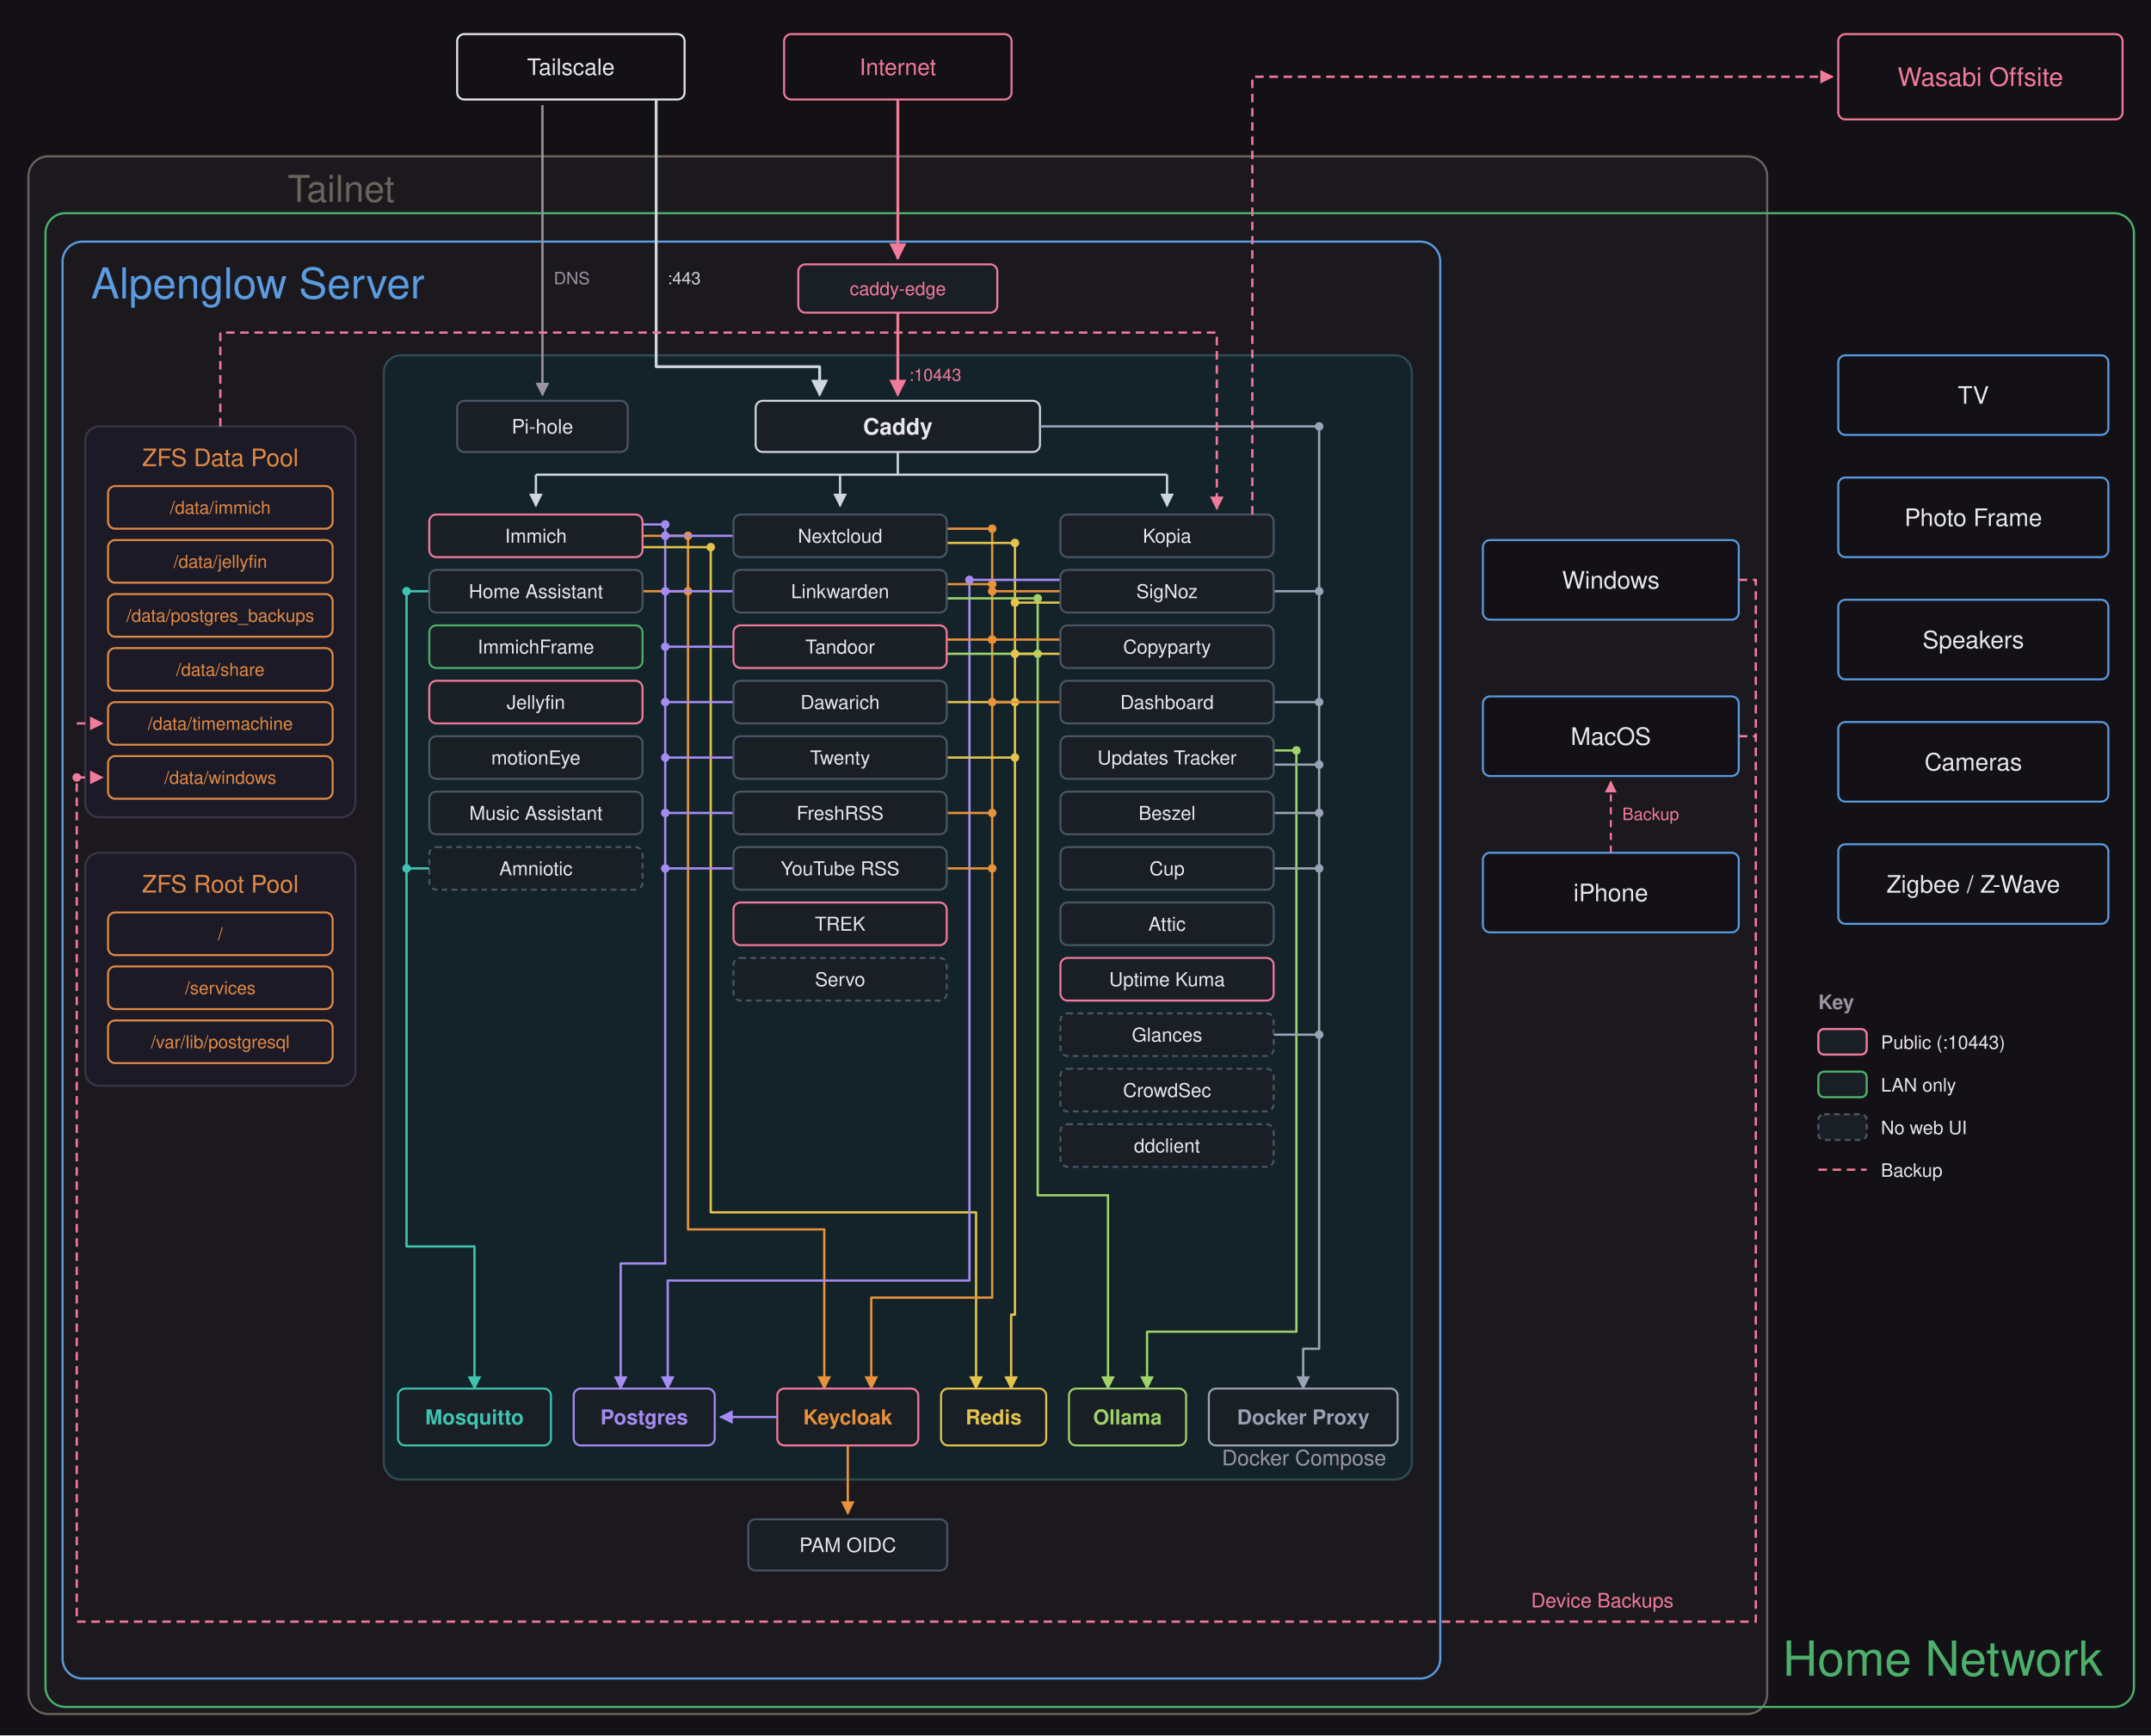
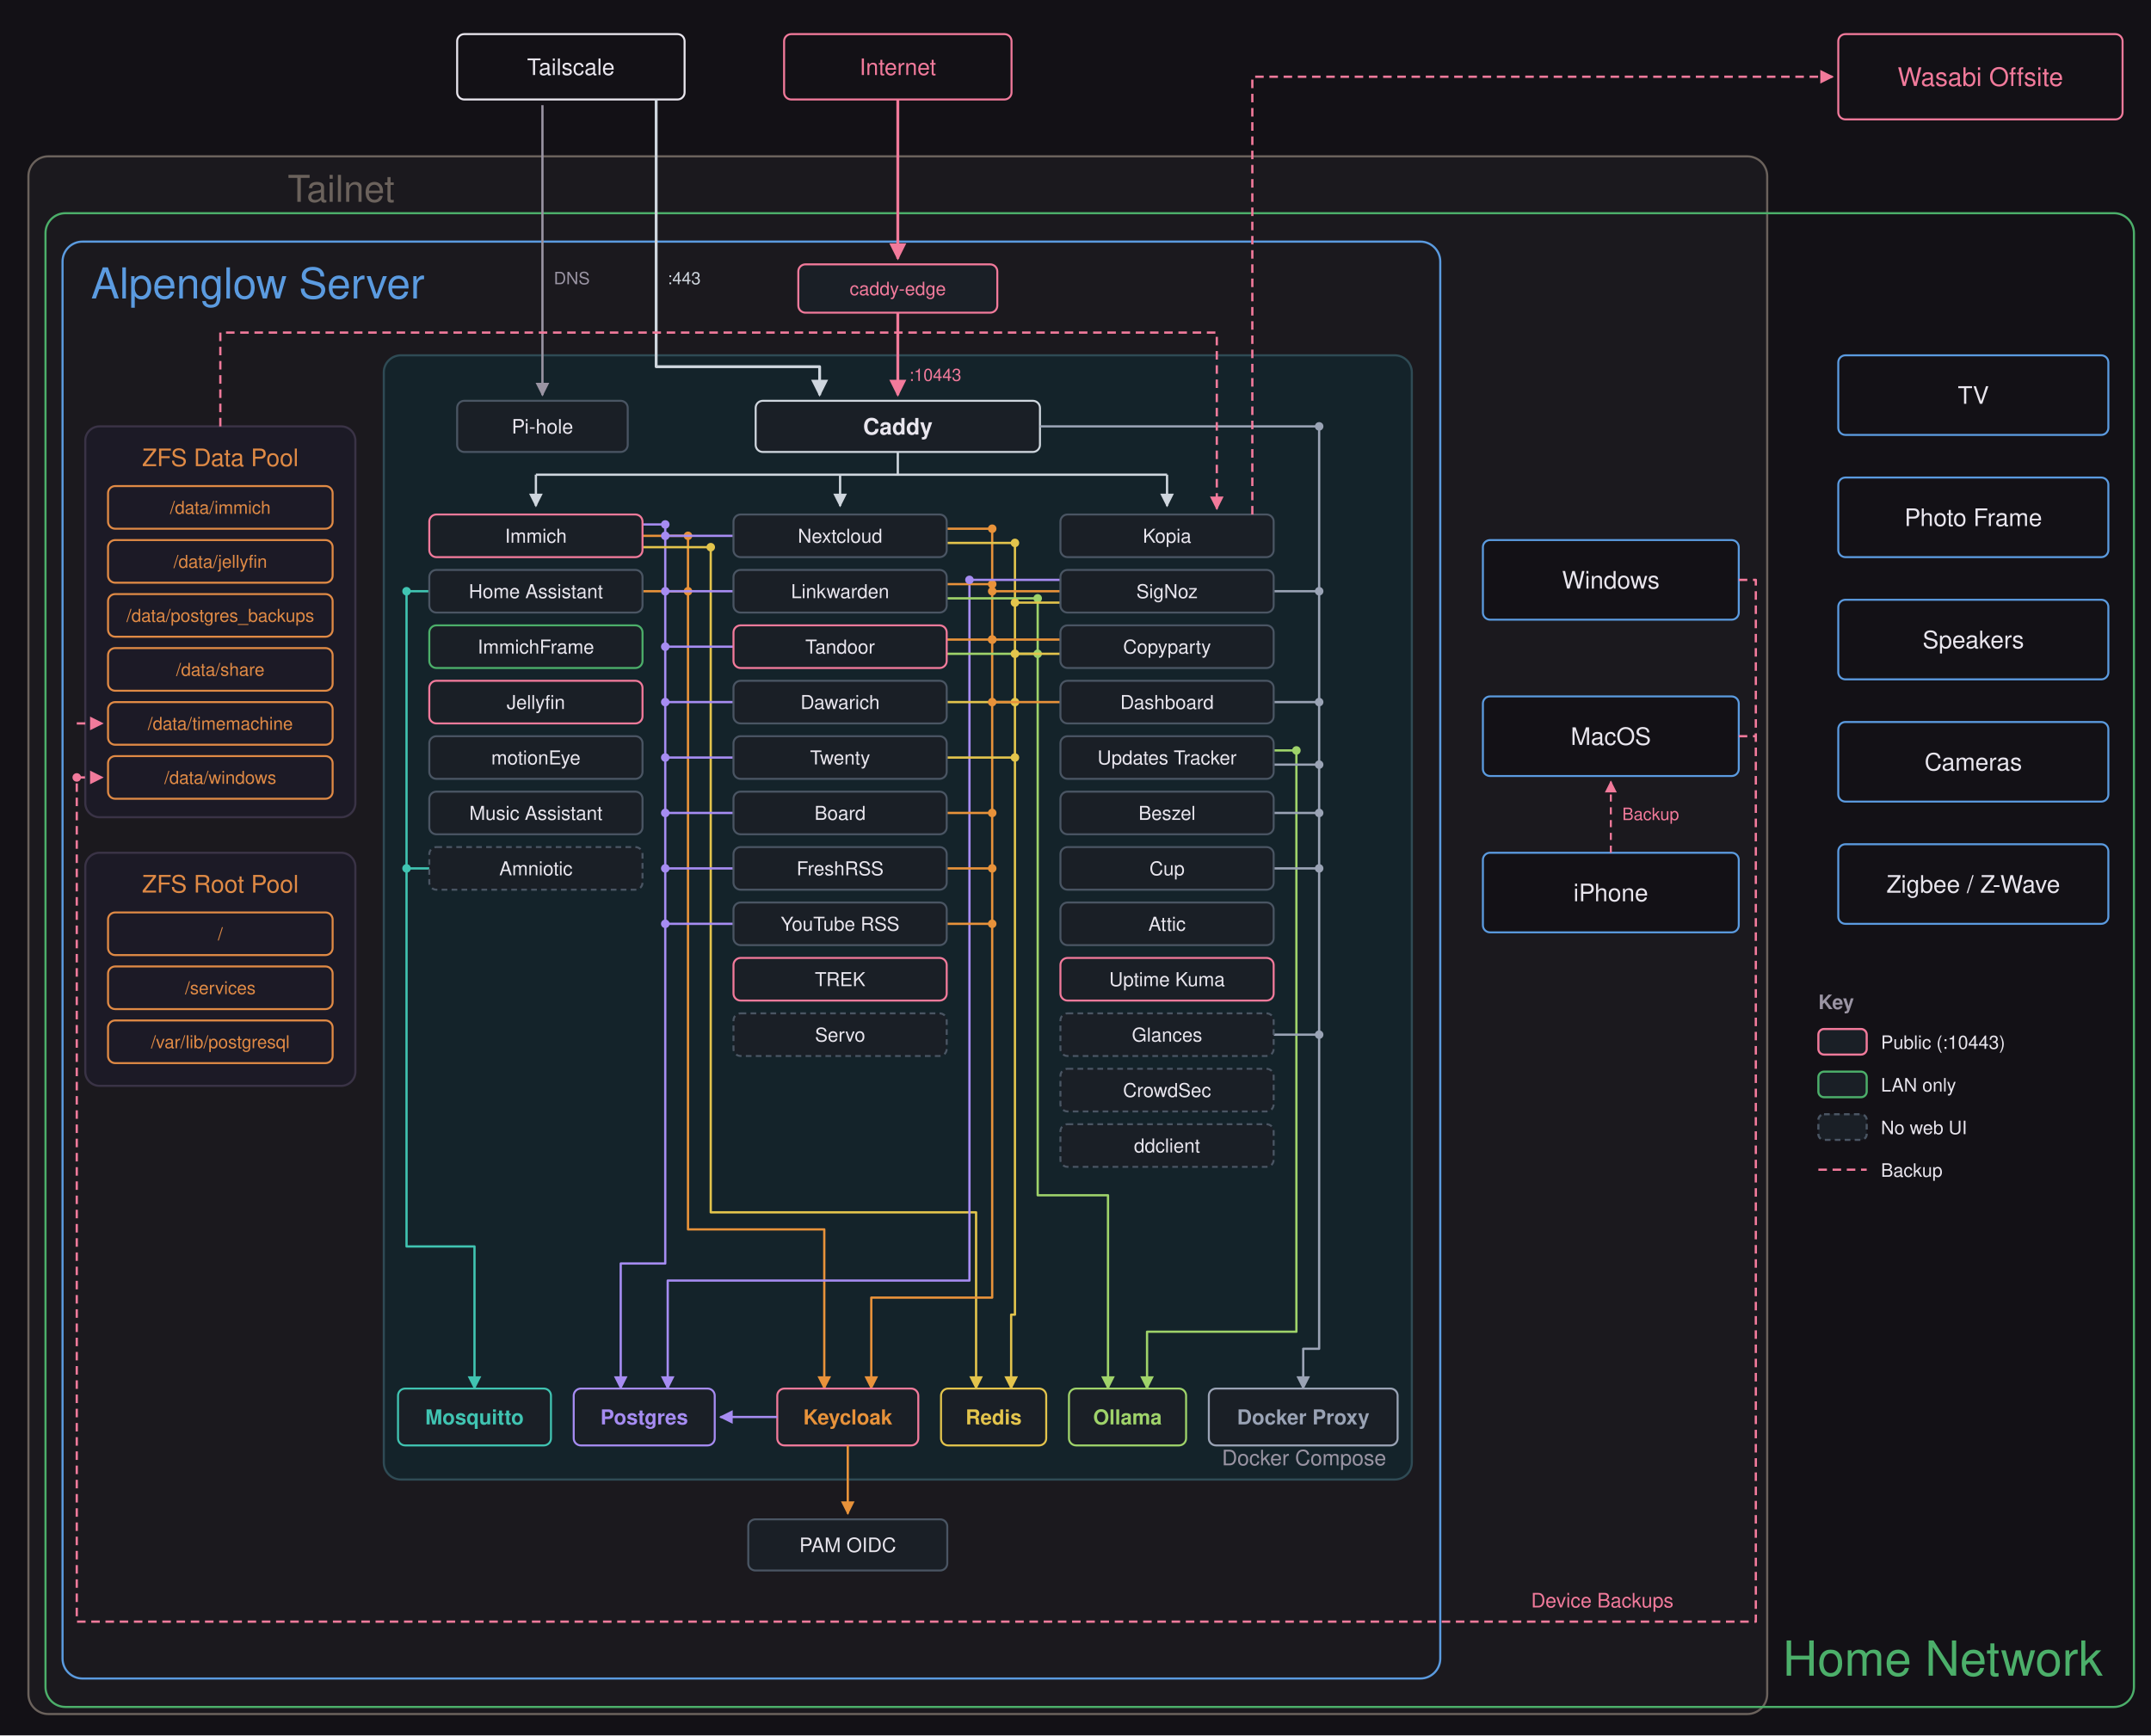
<svg xmlns="http://www.w3.org/2000/svg" viewBox="0 0 1513.2 1221" width="1513.2" height="1221" font-family="-apple-system, BlinkMacSystemFont, 'Segoe UI', Helvetica, Arial, sans-serif" role="img" aria-label="Alpenglow home server: network boundaries, services and their shared dependencies">
  <defs>
    <marker id="ah-40c4b2" viewBox="0 0 10 10" refX="9" refY="5" markerWidth="6" markerHeight="6" orient="auto-start-reverse">
      <path d="M0,0 L10,5 L0,10 z" fill="#40c4b2" />
    </marker>
    <marker id="ah-9a94a3" viewBox="0 0 10 10" refX="9" refY="5" markerWidth="6" markerHeight="6" orient="auto-start-reverse">
      <path d="M0,0 L10,5 L0,10 z" fill="#9a94a3" />
    </marker>
    <marker id="ah-9aa3b5" viewBox="0 0 10 10" refX="9" refY="5" markerWidth="6" markerHeight="6" orient="auto-start-reverse">
      <path d="M0,0 L10,5 L0,10 z" fill="#9aa3b5" />
    </marker>
    <marker id="ah-9fd36a" viewBox="0 0 10 10" refX="9" refY="5" markerWidth="6" markerHeight="6" orient="auto-start-reverse">
      <path d="M0,0 L10,5 L0,10 z" fill="#9fd36a" />
    </marker>
    <marker id="ah-a68cf2" viewBox="0 0 10 10" refX="9" refY="5" markerWidth="6" markerHeight="6" orient="auto-start-reverse">
      <path d="M0,0 L10,5 L0,10 z" fill="#a68cf2" />
    </marker>
    <marker id="ah-cfd6de" viewBox="0 0 10 10" refX="9" refY="5" markerWidth="6" markerHeight="6" orient="auto-start-reverse">
      <path d="M0,0 L10,5 L0,10 z" fill="#cfd6de" />
    </marker>
    <marker id="ah-e3c44c" viewBox="0 0 10 10" refX="9" refY="5" markerWidth="6" markerHeight="6" orient="auto-start-reverse">
      <path d="M0,0 L10,5 L0,10 z" fill="#e3c44c" />
    </marker>
    <marker id="ah-e8923a" viewBox="0 0 10 10" refX="9" refY="5" markerWidth="6" markerHeight="6" orient="auto-start-reverse">
      <path d="M0,0 L10,5 L0,10 z" fill="#e8923a" />
    </marker>
    <marker id="ah-f27a9b" viewBox="0 0 10 10" refX="9" refY="5" markerWidth="6" markerHeight="6" orient="auto-start-reverse">
      <path d="M0,0 L10,5 L0,10 z" fill="#f27a9b" />
    </marker>
  </defs>
  <rect width="1513.2" height="1221" fill="#131116" />
  <rect x="20" y="110" width="1223.2" height="1096" rx="14" fill="#1b191e" stroke="#6b625c" stroke-width="1.5" />
  <text x="240" y="142" font-size="26" fill="#6b625c" text-anchor="middle" font-weight="400">Tailnet</text>
  <rect x="32" y="150" width="1469.2" height="1051" rx="14" fill="none" stroke="#4caf6a" stroke-width="1.5" />
  <text x="1479.2" y="1179" font-size="34" fill="#4caf6a" text-anchor="end" font-weight="400">Home Network</text>
  <rect x="44" y="170" width="969.2" height="1011" rx="14" fill="none" stroke="#5b9be0" stroke-width="1.5" />
  <text x="64" y="210" font-size="30" fill="#5b9be0" text-anchor="start" font-weight="400">Alpenglow Server</text>
  <rect x="270" y="250" width="723.2" height="791" rx="12" fill="#14232a" stroke="#2f4b55" stroke-width="1.5" />
  <text x="975.2" y="1031" font-size="15" fill="#9a94a3" text-anchor="end" font-weight="400">Docker Compose</text>
  <g class="el">
    <rect x="321.6" y="24" width="160" height="46" rx="5" fill="#131116" stroke="#e9e6ee" stroke-width="1.4" />
    <text x="401.6" y="52.76" font-size="16" fill="#e9e6ee" text-anchor="middle" font-weight="500">Tailscale</text>
  </g>
  <g class="el t-public">
    <rect x="551.6" y="24" width="160" height="46" rx="5" fill="#131116" stroke="#f27a9b" stroke-width="1.4" />
    <text x="631.6" y="52.76" font-size="16" fill="#f27a9b" text-anchor="middle" font-weight="500">Internet</text>
  </g>
  <g class="el t-backup">
    <rect x="1293.2" y="24" width="200" height="60" rx="5" fill="#131116" stroke="#f27a9b" stroke-width="1.4" />
    <text x="1393.2" y="60.48" font-size="18" fill="#f27a9b" text-anchor="middle" font-weight="500">Wasabi Offsite</text>
  </g>
  <g class="el t-backup">
    <rect x="60" y="300" width="190" height="275" rx="10" fill="#1c1a26" stroke="#3a3346" stroke-width="1.5" />
    <text x="155" y="328" font-size="17" fill="#e08a45" text-anchor="middle" font-weight="400">ZFS Data Pool</text>
  </g>
  <g class="el">
    <rect x="76" y="342" width="158" height="30" rx="5" fill="#1c1a26" stroke="#e08a45" stroke-width="1.4" />
    <text x="155" y="361.5" font-size="12.5" fill="#e08a45" text-anchor="middle" font-weight="400">/data/immich</text>
  </g>
  <g class="el" data-users="copyparty jellyfin music_assistant youtube_rss_manager">
    <rect x="76" y="380" width="158" height="30" rx="5" fill="#1c1a26" stroke="#e08a45" stroke-width="1.4" />
    <text x="155" y="399.5" font-size="12.5" fill="#e08a45" text-anchor="middle" font-weight="400">/data/jellyfin</text>
  </g>
  <g class="el" data-users="alpenglow_dashboard">
    <rect x="76" y="418" width="158" height="30" rx="5" fill="#1c1a26" stroke="#e08a45" stroke-width="1.4" />
    <text x="155" y="437.5" font-size="12.5" fill="#e08a45" text-anchor="middle" font-weight="400">/data/postgres_backups</text>
  </g>
  <g class="el" data-users="copyparty">
    <rect x="76" y="456" width="158" height="30" rx="5" fill="#1c1a26" stroke="#e08a45" stroke-width="1.4" />
    <text x="155" y="475.5" font-size="12.5" fill="#e08a45" text-anchor="middle" font-weight="400">/data/share</text>
  </g>
  <g class="el t-backup">
    <rect x="76" y="494" width="158" height="30" rx="5" fill="#1c1a26" stroke="#e08a45" stroke-width="1.4" />
    <text x="155" y="513.5" font-size="12.5" fill="#e08a45" text-anchor="middle" font-weight="400">/data/timemachine</text>
  </g>
  <g class="el t-backup">
    <rect x="76" y="532" width="158" height="30" rx="5" fill="#1c1a26" stroke="#e08a45" stroke-width="1.4" />
    <text x="155" y="551.5" font-size="12.5" fill="#e08a45" text-anchor="middle" font-weight="400">/data/windows</text>
  </g>
  <g class="el">
    <rect x="60" y="600" width="190" height="164" rx="10" fill="#1c1a26" stroke="#3a3346" stroke-width="1.5" />
    <text x="155" y="628" font-size="17" fill="#e08a45" text-anchor="middle" font-weight="400">ZFS Root Pool</text>
    <rect x="76" y="642" width="158" height="30" rx="5" fill="#1c1a26" stroke="#e08a45" stroke-width="1.4" />
    <text x="155" y="661.5" font-size="12.5" fill="#e08a45" text-anchor="middle" font-weight="400">/</text>
    <rect x="76" y="680" width="158" height="30" rx="5" fill="#1c1a26" stroke="#e08a45" stroke-width="1.4" />
    <text x="155" y="699.5" font-size="12.5" fill="#e08a45" text-anchor="middle" font-weight="400">/services</text>
    <rect x="76" y="718" width="158" height="30" rx="5" fill="#1c1a26" stroke="#e08a45" stroke-width="1.4" />
    <text x="155" y="737.5" font-size="12.5" fill="#e08a45" text-anchor="middle" font-weight="400">/var/lib/postgresql</text>
  </g>
  <g class="el t-public">
    <rect x="561.6" y="186" width="140" height="34" rx="5" fill="#1a1f26" stroke="#f27a9b" stroke-width="1.4" />
    <text x="631.6" y="207.68" font-size="13" fill="#f27a9b" text-anchor="middle" font-weight="500">caddy-edge</text>
    <path d="M631.6,70 L631.6,182" fill="none" stroke="#f27a9b" stroke-width="2" marker-end="url(#ah-f27a9b)" stroke-linejoin="round" />
    <path d="M631.6,220 L631.6,278" fill="none" stroke="#f27a9b" stroke-width="2" marker-end="url(#ah-f27a9b)" stroke-linejoin="round" />
    <text x="639.6" y="268" font-size="12" fill="#f27a9b" text-anchor="start" font-weight="400">:10443</text>
  </g>
  <g class="el">
    <path d="M461.6,70 L461.6,258 L576.6,258 L576.6,278" fill="none" stroke="#cfd6de" stroke-width="2" marker-end="url(#ah-cfd6de)" stroke-linejoin="round" />
    <text x="469.6" y="200" font-size="12" fill="#cfd6de" text-anchor="start" font-weight="400">:443</text>
  </g>
  <g class="el" data-svc="pihole" data-label="Pi-hole">
    <rect x="321.6" y="282" width="120" height="36" rx="5" fill="#1a1f26" stroke="#4a5563" stroke-width="1.4" />
    <text x="381.6" y="305.04" font-size="14" fill="#e9e6ee" text-anchor="middle" font-weight="500">Pi-hole</text>
  </g>
  <g class="el">
    <path d="M381.6,74 L381.6,278" fill="none" stroke="#9a94a3" stroke-width="1.6" marker-end="url(#ah-9a94a3)" stroke-linejoin="round" />
    <text x="389.6" y="200" font-size="12" fill="#9a94a3" text-anchor="start" font-weight="400">DNS</text>
  </g>
  <g class="el t-public t-docker-proxy" data-svc="caddy" data-label="Caddy" data-deps="docker-proxy">
    <rect x="531.6" y="282" width="200" height="36" rx="5" fill="#1a1f26" stroke="#cfd6de" stroke-width="1.4" />
    <text x="631.6" y="305.76" font-size="16" fill="#e9e6ee" text-anchor="middle" font-weight="600">Caddy</text>
  </g>
  <g class="el t-public">
    <path d="M631.6,318 L631.6,334" fill="none" stroke="#cfd6de" stroke-width="1.6" stroke-linejoin="round" />
    <path d="M377,334 L821,334" fill="none" stroke="#cfd6de" stroke-width="1.6" stroke-linejoin="round" />
    <path d="M377,334 L377,356" fill="none" stroke="#cfd6de" stroke-width="1.6" marker-end="url(#ah-cfd6de)" stroke-linejoin="round" />
    <path d="M591,334 L591,356" fill="none" stroke="#cfd6de" stroke-width="1.6" marker-end="url(#ah-cfd6de)" stroke-linejoin="round" />
    <path d="M821,334 L821,356" fill="none" stroke="#cfd6de" stroke-width="1.6" marker-end="url(#ah-cfd6de)" stroke-linejoin="round" />
  </g>
  <g class="el lane t-keycloak">
    <path d="M484,377 L484,865 L579.867,865 L579.867,977" fill="none" stroke="#e8923a" stroke-width="1.6" marker-end="url(#ah-e8923a)" stroke-linejoin="round" />
  </g>
  <g class="el lane t-postgres">
    <path d="M468,369 L468,889 L436.667,889 L436.667,977" fill="none" stroke="#a68cf2" stroke-width="1.6" marker-end="url(#ah-a68cf2)" stroke-linejoin="round" />
  </g>
  <g class="el lane t-redis">
    <path d="M500,385 L500,853 L686.667,853 L686.667,977" fill="none" stroke="#e3c44c" stroke-width="1.6" marker-end="url(#ah-e3c44c)" stroke-linejoin="round" />
  </g>
  <g class="el lane t-mosquitto">
    <path d="M286,416 L286,877 L333.8,877 L333.8,977" fill="none" stroke="#40c4b2" stroke-width="1.6" marker-end="url(#ah-40c4b2)" stroke-linejoin="round" />
  </g>
  <g class="el lane t-keycloak">
    <path d="M698,372 L698,913 L612.933,913 L612.933,977" fill="none" stroke="#e8923a" stroke-width="1.6" marker-end="url(#ah-e8923a)" stroke-linejoin="round" />
  </g>
  <g class="el lane t-redis">
    <path d="M714,382 L714,925 L711.333,925 L711.333,977" fill="none" stroke="#e3c44c" stroke-width="1.6" marker-end="url(#ah-e3c44c)" stroke-linejoin="round" />
  </g>
  <g class="el lane t-ollama">
    <path d="M730,421 L730,841 L779.467,841 L779.467,977" fill="none" stroke="#9fd36a" stroke-width="1.6" marker-end="url(#ah-9fd36a)" stroke-linejoin="round" />
  </g>
  <g class="el lane t-docker-proxy">
    <path d="M928,300 L928,949 L916.8,949 L916.8,977" fill="none" stroke="#9aa3b5" stroke-width="1.6" marker-end="url(#ah-9aa3b5)" stroke-linejoin="round" />
  </g>
  <g class="el lane t-postgres">
    <path d="M682,408 L682,901 L469.733,901 L469.733,977" fill="none" stroke="#a68cf2" stroke-width="1.6" marker-end="url(#ah-a68cf2)" stroke-linejoin="round" />
  </g>
  <g class="el lane t-ollama">
    <path d="M912,528 L912,937 L806.933,937 L806.933,977" fill="none" stroke="#9fd36a" stroke-width="1.6" marker-end="url(#ah-9fd36a)" stroke-linejoin="round" />
  </g>
  <g class="el t-keycloak" data-svc="immich">
    <path d="M452,377 L484,377" fill="none" stroke="#e8923a" stroke-width="1.6" stroke-linejoin="round" />
    <circle cx="484" cy="377" r="3" fill="#e8923a" />
  </g>
  <g class="el t-postgres" data-svc="immich">
    <path d="M452,369 L468,369" fill="none" stroke="#a68cf2" stroke-width="1.6" stroke-linejoin="round" />
    <circle cx="468" cy="369" r="3" fill="#a68cf2" />
  </g>
  <g class="el t-redis" data-svc="immich">
    <path d="M452,385 L500,385" fill="none" stroke="#e3c44c" stroke-width="1.6" stroke-linejoin="round" />
    <circle cx="500" cy="385" r="3" fill="#e3c44c" />
  </g>
  <g class="el t-keycloak" data-svc="home_assistant">
    <path d="M452,416 L484,416" fill="none" stroke="#e8923a" stroke-width="1.6" stroke-linejoin="round" />
    <circle cx="484" cy="416" r="3" fill="#e8923a" />
  </g>
  <g class="el t-mosquitto" data-svc="home_assistant">
    <path d="M302,416 L286,416" fill="none" stroke="#40c4b2" stroke-width="1.6" stroke-linejoin="round" />
    <circle cx="286" cy="416" r="3" fill="#40c4b2" />
  </g>
  <g class="el t-mosquitto" data-svc="amniotic">
    <path d="M302,611 L286,611" fill="none" stroke="#40c4b2" stroke-width="1.6" stroke-linejoin="round" />
    <circle cx="286" cy="611" r="3" fill="#40c4b2" />
  </g>
  <g class="el t-keycloak" data-svc="nextcloud">
    <path d="M666,372 L698,372" fill="none" stroke="#e8923a" stroke-width="1.6" stroke-linejoin="round" />
    <circle cx="698" cy="372" r="3" fill="#e8923a" />
  </g>
  <g class="el t-postgres" data-svc="nextcloud">
    <path d="M516,377 L468,377" fill="none" stroke="#a68cf2" stroke-width="1.6" stroke-linejoin="round" />
    <circle cx="468" cy="377" r="3" fill="#a68cf2" />
  </g>
  <g class="el t-redis" data-svc="nextcloud">
    <path d="M666,382 L714,382" fill="none" stroke="#e3c44c" stroke-width="1.6" stroke-linejoin="round" />
    <circle cx="714" cy="382" r="3" fill="#e3c44c" />
  </g>
  <g class="el t-keycloak" data-svc="linkwarden">
    <path d="M666,411 L698,411" fill="none" stroke="#e8923a" stroke-width="1.6" stroke-linejoin="round" />
    <circle cx="698" cy="411" r="3" fill="#e8923a" />
  </g>
  <g class="el t-ollama" data-svc="linkwarden">
    <path d="M666,421 L730,421" fill="none" stroke="#9fd36a" stroke-width="1.6" stroke-linejoin="round" />
    <circle cx="730" cy="421" r="3" fill="#9fd36a" />
  </g>
  <g class="el t-postgres" data-svc="linkwarden">
    <path d="M516,416 L468,416" fill="none" stroke="#a68cf2" stroke-width="1.6" stroke-linejoin="round" />
    <circle cx="468" cy="416" r="3" fill="#a68cf2" />
  </g>
  <g class="el t-keycloak" data-svc="tandoor">
    <path d="M666,450 L698,450" fill="none" stroke="#e8923a" stroke-width="1.6" stroke-linejoin="round" />
    <circle cx="698" cy="450" r="3" fill="#e8923a" />
  </g>
  <g class="el t-ollama" data-svc="tandoor">
    <path d="M666,460 L730,460" fill="none" stroke="#9fd36a" stroke-width="1.6" stroke-linejoin="round" />
    <circle cx="730" cy="460" r="3" fill="#9fd36a" />
  </g>
  <g class="el t-postgres" data-svc="tandoor">
    <path d="M516,455 L468,455" fill="none" stroke="#a68cf2" stroke-width="1.6" stroke-linejoin="round" />
    <circle cx="468" cy="455" r="3" fill="#a68cf2" />
  </g>
  <g class="el t-postgres" data-svc="dawarich">
    <path d="M516,494 L468,494" fill="none" stroke="#a68cf2" stroke-width="1.6" stroke-linejoin="round" />
    <circle cx="468" cy="494" r="3" fill="#a68cf2" />
  </g>
  <g class="el t-redis" data-svc="dawarich">
    <path d="M666,494 L714,494" fill="none" stroke="#e3c44c" stroke-width="1.6" stroke-linejoin="round" />
    <circle cx="714" cy="494" r="3" fill="#e3c44c" />
  </g>
  <g class="el t-postgres" data-svc="twenty">
    <path d="M516,533 L468,533" fill="none" stroke="#a68cf2" stroke-width="1.6" stroke-linejoin="round" />
    <circle cx="468" cy="533" r="3" fill="#a68cf2" />
  </g>
  <g class="el t-redis" data-svc="twenty">
    <path d="M666,533 L714,533" fill="none" stroke="#e3c44c" stroke-width="1.6" stroke-linejoin="round" />
    <circle cx="714" cy="533" r="3" fill="#e3c44c" />
  </g>
-   <g class="el t-keycloak" data-svc="freshrss">
+   <g class="el t-keycloak" data-svc="vikunja">
    <path d="M666,572 L698,572" fill="none" stroke="#e8923a" stroke-width="1.6" stroke-linejoin="round" />
    <circle cx="698" cy="572" r="3" fill="#e8923a" />
  </g>
-   <g class="el t-postgres" data-svc="freshrss">
+   <g class="el t-postgres" data-svc="vikunja">
    <path d="M516,572 L468,572" fill="none" stroke="#a68cf2" stroke-width="1.6" stroke-linejoin="round" />
    <circle cx="468" cy="572" r="3" fill="#a68cf2" />
  </g>
-   <g class="el t-keycloak" data-svc="youtube_rss_manager">
+   <g class="el t-keycloak" data-svc="freshrss">
    <path d="M666,611 L698,611" fill="none" stroke="#e8923a" stroke-width="1.6" stroke-linejoin="round" />
    <circle cx="698" cy="611" r="3" fill="#e8923a" />
  </g>
-   <g class="el t-postgres" data-svc="youtube_rss_manager">
+   <g class="el t-postgres" data-svc="freshrss">
    <path d="M516,611 L468,611" fill="none" stroke="#a68cf2" stroke-width="1.6" stroke-linejoin="round" />
    <circle cx="468" cy="611" r="3" fill="#a68cf2" />
+   </g>
+   <g class="el t-keycloak" data-svc="youtube_rss_manager">
+     <path d="M666,650 L698,650" fill="none" stroke="#e8923a" stroke-width="1.6" stroke-linejoin="round" />
+     <circle cx="698" cy="650" r="3" fill="#e8923a" />
+   </g>
+   <g class="el t-postgres" data-svc="youtube_rss_manager">
+     <path d="M516,650 L468,650" fill="none" stroke="#a68cf2" stroke-width="1.6" stroke-linejoin="round" />
+     <circle cx="468" cy="650" r="3" fill="#a68cf2" />
  </g>
  <g class="el t-docker-proxy" data-svc="signoz">
    <path d="M896,416 L928,416" fill="none" stroke="#9aa3b5" stroke-width="1.6" stroke-linejoin="round" />
    <circle cx="928" cy="416" r="3" fill="#9aa3b5" />
  </g>
  <g class="el t-keycloak" data-svc="signoz">
    <path d="M746,416 L698,416" fill="none" stroke="#e8923a" stroke-width="1.6" stroke-linejoin="round" />
    <circle cx="698" cy="416" r="3" fill="#e8923a" />
  </g>
  <g class="el t-postgres" data-svc="signoz">
    <path d="M746,408 L682,408" fill="none" stroke="#a68cf2" stroke-width="1.6" stroke-linejoin="round" />
    <circle cx="682" cy="408" r="3" fill="#a68cf2" />
  </g>
  <g class="el t-redis" data-svc="signoz">
    <path d="M746,424 L714,424" fill="none" stroke="#e3c44c" stroke-width="1.6" stroke-linejoin="round" />
    <circle cx="714" cy="424" r="3" fill="#e3c44c" />
  </g>
  <g class="el t-keycloak" data-svc="copyparty">
    <path d="M746,450 L698,450" fill="none" stroke="#e8923a" stroke-width="1.6" stroke-linejoin="round" />
    <circle cx="698" cy="450" r="3" fill="#e8923a" />
  </g>
  <g class="el t-redis" data-svc="copyparty">
    <path d="M746,460 L714,460" fill="none" stroke="#e3c44c" stroke-width="1.6" stroke-linejoin="round" />
    <circle cx="714" cy="460" r="3" fill="#e3c44c" />
  </g>
  <g class="el t-docker-proxy" data-svc="alpenglow_dashboard">
    <path d="M896,494 L928,494" fill="none" stroke="#9aa3b5" stroke-width="1.6" stroke-linejoin="round" />
    <circle cx="928" cy="494" r="3" fill="#9aa3b5" />
  </g>
  <g class="el t-keycloak" data-svc="alpenglow_dashboard">
    <path d="M746,494 L698,494" fill="none" stroke="#e8923a" stroke-width="1.6" stroke-linejoin="round" />
    <circle cx="698" cy="494" r="3" fill="#e8923a" />
  </g>
  <g class="el t-docker-proxy" data-svc="updates-tracker">
    <path d="M896,538 L928,538" fill="none" stroke="#9aa3b5" stroke-width="1.6" stroke-linejoin="round" />
    <circle cx="928" cy="538" r="3" fill="#9aa3b5" />
  </g>
  <g class="el t-ollama" data-svc="updates-tracker">
    <path d="M896,528 L912,528" fill="none" stroke="#9fd36a" stroke-width="1.6" stroke-linejoin="round" />
    <circle cx="912" cy="528" r="3" fill="#9fd36a" />
  </g>
  <g class="el t-docker-proxy" data-svc="beszel">
    <path d="M896,572 L928,572" fill="none" stroke="#9aa3b5" stroke-width="1.6" stroke-linejoin="round" />
    <circle cx="928" cy="572" r="3" fill="#9aa3b5" />
  </g>
  <g class="el t-docker-proxy" data-svc="cup">
    <path d="M896,611 L928,611" fill="none" stroke="#9aa3b5" stroke-width="1.6" stroke-linejoin="round" />
    <circle cx="928" cy="611" r="3" fill="#9aa3b5" />
  </g>
  <g class="el t-docker-proxy" data-svc="glances">
    <path d="M896,728 L928,728" fill="none" stroke="#9aa3b5" stroke-width="1.6" stroke-linejoin="round" />
    <circle cx="928" cy="728" r="3" fill="#9aa3b5" />
  </g>
  <g class="el t-docker-proxy" data-svc="caddy">
    <path d="M731.6,300 L928,300" fill="none" stroke="#9aa3b5" stroke-width="1.6" stroke-linejoin="round" />
    <circle cx="928" cy="300" r="3" fill="#9aa3b5" />
  </g>
  <g class="el svc t-keycloak t-postgres t-redis t-public" data-svc="immich" data-label="Immich" data-deps="keycloak postgres redis">
    <rect x="302" y="362" width="150" height="30" rx="5" fill="#1a1f26" stroke="#f27a9b" stroke-width="1.4" />
    <text x="377" y="381.86" font-size="13.5" fill="#e9e6ee" text-anchor="middle" font-weight="500">Immich</text>
  </g>
  <g class="el svc t-keycloak t-mosquitto" data-svc="home_assistant" data-label="Home Assistant" data-deps="keycloak mosquitto">
    <rect x="302" y="401" width="150" height="30" rx="5" fill="#1a1f26" stroke="#4a5563" stroke-width="1.4" />
    <text x="377" y="420.86" font-size="13.5" fill="#e9e6ee" text-anchor="middle" font-weight="500">Home Assistant</text>
  </g>
  <g class="el svc" data-svc="immichframe" data-label="ImmichFrame">
    <rect x="302" y="440" width="150" height="30" rx="5" fill="#1a1f26" stroke="#4caf6a" stroke-width="1.4" />
    <text x="377" y="459.86" font-size="13.5" fill="#e9e6ee" text-anchor="middle" font-weight="500">ImmichFrame</text>
  </g>
  <g class="el svc t-public" data-svc="jellyfin" data-label="Jellyfin">
    <rect x="302" y="479" width="150" height="30" rx="5" fill="#1a1f26" stroke="#f27a9b" stroke-width="1.4" />
    <text x="377" y="498.86" font-size="13.5" fill="#e9e6ee" text-anchor="middle" font-weight="500">Jellyfin</text>
  </g>
  <g class="el svc" data-svc="motioneye" data-label="motionEye">
    <rect x="302" y="518" width="150" height="30" rx="5" fill="#1a1f26" stroke="#4a5563" stroke-width="1.4" />
    <text x="377" y="537.86" font-size="13.5" fill="#e9e6ee" text-anchor="middle" font-weight="500">motionEye</text>
  </g>
  <g class="el svc" data-svc="music_assistant" data-label="Music Assistant">
    <rect x="302" y="557" width="150" height="30" rx="5" fill="#1a1f26" stroke="#4a5563" stroke-width="1.4" />
    <text x="377" y="576.86" font-size="13.5" fill="#e9e6ee" text-anchor="middle" font-weight="500">Music Assistant</text>
  </g>
  <g class="el svc t-mosquitto" data-svc="amniotic" data-label="Amniotic" data-deps="mosquitto">
    <rect x="302" y="596" width="150" height="30" rx="5" fill="#1a1f26" stroke="#4a5563" stroke-width="1.4" stroke-dasharray="4 3" />
    <text x="377" y="615.86" font-size="13.5" fill="#e9e6ee" text-anchor="middle" font-weight="500">Amniotic</text>
  </g>
  <g class="el svc t-keycloak t-postgres t-redis" data-svc="nextcloud" data-label="Nextcloud" data-deps="keycloak postgres redis">
    <rect x="516" y="362" width="150" height="30" rx="5" fill="#1a1f26" stroke="#4a5563" stroke-width="1.4" />
    <text x="591" y="381.86" font-size="13.5" fill="#e9e6ee" text-anchor="middle" font-weight="500">Nextcloud</text>
  </g>
  <g class="el svc t-keycloak t-ollama t-postgres" data-svc="linkwarden" data-label="Linkwarden" data-deps="keycloak ollama postgres">
    <rect x="516" y="401" width="150" height="30" rx="5" fill="#1a1f26" stroke="#4a5563" stroke-width="1.4" />
    <text x="591" y="420.86" font-size="13.5" fill="#e9e6ee" text-anchor="middle" font-weight="500">Linkwarden</text>
  </g>
  <g class="el svc t-keycloak t-ollama t-postgres t-public" data-svc="tandoor" data-label="Tandoor" data-deps="keycloak ollama postgres">
    <rect x="516" y="440" width="150" height="30" rx="5" fill="#1a1f26" stroke="#f27a9b" stroke-width="1.4" />
    <text x="591" y="459.86" font-size="13.5" fill="#e9e6ee" text-anchor="middle" font-weight="500">Tandoor</text>
  </g>
  <g class="el svc t-postgres t-redis" data-svc="dawarich" data-label="Dawarich" data-deps="postgres redis">
    <rect x="516" y="479" width="150" height="30" rx="5" fill="#1a1f26" stroke="#4a5563" stroke-width="1.4" />
    <text x="591" y="498.86" font-size="13.5" fill="#e9e6ee" text-anchor="middle" font-weight="500">Dawarich</text>
  </g>
  <g class="el svc t-postgres t-redis" data-svc="twenty" data-label="Twenty" data-deps="postgres redis">
    <rect x="516" y="518" width="150" height="30" rx="5" fill="#1a1f26" stroke="#4a5563" stroke-width="1.4" />
    <text x="591" y="537.86" font-size="13.5" fill="#e9e6ee" text-anchor="middle" font-weight="500">Twenty</text>
  </g>
+   <g class="el svc t-keycloak t-postgres" data-svc="vikunja" data-label="Board" data-deps="keycloak postgres">
+     <rect x="516" y="557" width="150" height="30" rx="5" fill="#1a1f26" stroke="#4a5563" stroke-width="1.4" />
+     <text x="591" y="576.86" font-size="13.5" fill="#e9e6ee" text-anchor="middle" font-weight="500">Board</text>
+   </g>
  <g class="el svc t-keycloak t-postgres" data-svc="freshrss" data-label="FreshRSS" data-deps="keycloak postgres">
-     <rect x="516" y="557" width="150" height="30" rx="5" fill="#1a1f26" stroke="#4a5563" stroke-width="1.4" />
-     <text x="591" y="576.86" font-size="13.5" fill="#e9e6ee" text-anchor="middle" font-weight="500">FreshRSS</text>
+     <rect x="516" y="596" width="150" height="30" rx="5" fill="#1a1f26" stroke="#4a5563" stroke-width="1.4" />
+     <text x="591" y="615.86" font-size="13.5" fill="#e9e6ee" text-anchor="middle" font-weight="500">FreshRSS</text>
  </g>
  <g class="el svc t-keycloak t-postgres" data-svc="youtube_rss_manager" data-label="YouTube RSS" data-deps="keycloak postgres">
-     <rect x="516" y="596" width="150" height="30" rx="5" fill="#1a1f26" stroke="#4a5563" stroke-width="1.4" />
-     <text x="591" y="615.86" font-size="13.5" fill="#e9e6ee" text-anchor="middle" font-weight="500">YouTube RSS</text>
+     <rect x="516" y="635" width="150" height="30" rx="5" fill="#1a1f26" stroke="#4a5563" stroke-width="1.4" />
+     <text x="591" y="654.86" font-size="13.5" fill="#e9e6ee" text-anchor="middle" font-weight="500">YouTube RSS</text>
  </g>
  <g class="el svc t-public" data-svc="trek" data-label="TREK">
-     <rect x="516" y="635" width="150" height="30" rx="5" fill="#1a1f26" stroke="#f27a9b" stroke-width="1.4" />
-     <text x="591" y="654.86" font-size="13.5" fill="#e9e6ee" text-anchor="middle" font-weight="500">TREK</text>
+     <rect x="516" y="674" width="150" height="30" rx="5" fill="#1a1f26" stroke="#f27a9b" stroke-width="1.4" />
+     <text x="591" y="693.86" font-size="13.5" fill="#e9e6ee" text-anchor="middle" font-weight="500">TREK</text>
  </g>
  <g class="el svc" data-svc="servo_bot" data-label="Servo">
-     <rect x="516" y="674" width="150" height="30" rx="5" fill="#1a1f26" stroke="#4a5563" stroke-width="1.4" stroke-dasharray="4 3" />
-     <text x="591" y="693.86" font-size="13.5" fill="#e9e6ee" text-anchor="middle" font-weight="500">Servo</text>
+     <rect x="516" y="713" width="150" height="30" rx="5" fill="#1a1f26" stroke="#4a5563" stroke-width="1.4" stroke-dasharray="4 3" />
+     <text x="591" y="732.86" font-size="13.5" fill="#e9e6ee" text-anchor="middle" font-weight="500">Servo</text>
  </g>
  <g class="el svc t-backup" data-svc="kopia" data-label="Kopia">
    <rect x="746" y="362" width="150" height="30" rx="5" fill="#1a1f26" stroke="#4a5563" stroke-width="1.4" />
    <text x="821" y="381.86" font-size="13.5" fill="#e9e6ee" text-anchor="middle" font-weight="500">Kopia</text>
  </g>
  <g class="el svc t-docker-proxy t-keycloak t-postgres t-redis" data-svc="signoz" data-label="SigNoz" data-deps="docker-proxy keycloak postgres redis">
    <rect x="746" y="401" width="150" height="30" rx="5" fill="#1a1f26" stroke="#4a5563" stroke-width="1.4" />
    <text x="821" y="420.86" font-size="13.5" fill="#e9e6ee" text-anchor="middle" font-weight="500">SigNoz</text>
  </g>
  <g class="el svc t-keycloak t-redis" data-svc="copyparty" data-label="Copyparty" data-deps="keycloak redis">
    <rect x="746" y="440" width="150" height="30" rx="5" fill="#1a1f26" stroke="#4a5563" stroke-width="1.4" />
    <text x="821" y="459.86" font-size="13.5" fill="#e9e6ee" text-anchor="middle" font-weight="500">Copyparty</text>
  </g>
  <g class="el svc t-docker-proxy t-keycloak" data-svc="alpenglow_dashboard" data-label="Dashboard" data-deps="docker-proxy keycloak">
    <rect x="746" y="479" width="150" height="30" rx="5" fill="#1a1f26" stroke="#4a5563" stroke-width="1.4" />
    <text x="821" y="498.86" font-size="13.5" fill="#e9e6ee" text-anchor="middle" font-weight="500">Dashboard</text>
  </g>
  <g class="el svc t-docker-proxy t-ollama" data-svc="updates-tracker" data-label="Updates Tracker" data-deps="docker-proxy ollama">
    <rect x="746" y="518" width="150" height="30" rx="5" fill="#1a1f26" stroke="#4a5563" stroke-width="1.4" />
    <text x="821" y="537.86" font-size="13.5" fill="#e9e6ee" text-anchor="middle" font-weight="500">Updates Tracker</text>
  </g>
  <g class="el svc t-docker-proxy" data-svc="beszel" data-label="Beszel" data-deps="docker-proxy">
    <rect x="746" y="557" width="150" height="30" rx="5" fill="#1a1f26" stroke="#4a5563" stroke-width="1.4" />
    <text x="821" y="576.86" font-size="13.5" fill="#e9e6ee" text-anchor="middle" font-weight="500">Beszel</text>
  </g>
  <g class="el svc t-docker-proxy" data-svc="cup" data-label="Cup" data-deps="docker-proxy">
    <rect x="746" y="596" width="150" height="30" rx="5" fill="#1a1f26" stroke="#4a5563" stroke-width="1.4" />
    <text x="821" y="615.86" font-size="13.5" fill="#e9e6ee" text-anchor="middle" font-weight="500">Cup</text>
  </g>
  <g class="el svc" data-svc="attic" data-label="Attic">
    <rect x="746" y="635" width="150" height="30" rx="5" fill="#1a1f26" stroke="#4a5563" stroke-width="1.4" />
    <text x="821" y="654.86" font-size="13.5" fill="#e9e6ee" text-anchor="middle" font-weight="500">Attic</text>
  </g>
  <g class="el svc t-public" data-svc="uptime_kuma" data-label="Uptime Kuma">
    <rect x="746" y="674" width="150" height="30" rx="5" fill="#1a1f26" stroke="#f27a9b" stroke-width="1.4" />
    <text x="821" y="693.86" font-size="13.5" fill="#e9e6ee" text-anchor="middle" font-weight="500">Uptime Kuma</text>
  </g>
  <g class="el svc t-docker-proxy" data-svc="glances" data-label="Glances" data-deps="docker-proxy">
    <rect x="746" y="713" width="150" height="30" rx="5" fill="#1a1f26" stroke="#4a5563" stroke-width="1.4" stroke-dasharray="4 3" />
    <text x="821" y="732.86" font-size="13.5" fill="#e9e6ee" text-anchor="middle" font-weight="500">Glances</text>
  </g>
  <g class="el svc" data-svc="crowdsec" data-label="CrowdSec">
    <rect x="746" y="752" width="150" height="30" rx="5" fill="#1a1f26" stroke="#4a5563" stroke-width="1.4" stroke-dasharray="4 3" />
    <text x="821" y="771.86" font-size="13.5" fill="#e9e6ee" text-anchor="middle" font-weight="500">CrowdSec</text>
  </g>
  <g class="el svc" data-svc="ddclient" data-label="ddclient">
    <rect x="746" y="791" width="150" height="30" rx="5" fill="#1a1f26" stroke="#4a5563" stroke-width="1.4" stroke-dasharray="4 3" />
    <text x="821" y="810.86" font-size="13.5" fill="#e9e6ee" text-anchor="middle" font-weight="500">ddclient</text>
  </g>
  <g class="el backend t-mosquitto" data-label="Mosquitto" data-deps="mosquitto">
    <rect x="280" y="977" width="107.6" height="40" rx="5" fill="#1a1f26" stroke="#40c4b2" stroke-width="1.4" />
    <text x="333.8" y="1002.22" font-size="14.5" fill="#40c4b2" text-anchor="middle" font-weight="600">Mosquitto</text>
  </g>
  <g class="el backend t-postgres" data-label="Postgres" data-deps="postgres">
    <rect x="403.6" y="977" width="99.2" height="40" rx="5" fill="#1a1f26" stroke="#a68cf2" stroke-width="1.4" />
    <text x="453.2" y="1002.22" font-size="14.5" fill="#a68cf2" text-anchor="middle" font-weight="600">Postgres</text>
  </g>
  <g class="el backend t-keycloak t-public t-postgres" data-label="Keycloak SSO" data-deps="keycloak">
    <rect x="546.8" y="977" width="99.2" height="40" rx="5" fill="#1a1f26" stroke="#f27a9b" stroke-width="1.4" />
    <text x="596.4" y="1002.22" font-size="14.5" fill="#e8923a" text-anchor="middle" font-weight="600">Keycloak</text>
  </g>
  <g class="el backend t-redis" data-label="Redis" data-deps="redis">
    <rect x="662" y="977" width="74" height="40" rx="5" fill="#1a1f26" stroke="#e3c44c" stroke-width="1.4" />
    <text x="699" y="1002.22" font-size="14.5" fill="#e3c44c" text-anchor="middle" font-weight="600">Redis</text>
  </g>
  <g class="el backend t-ollama" data-label="Ollama" data-deps="ollama">
    <rect x="752" y="977" width="82.4" height="40" rx="5" fill="#1a1f26" stroke="#9fd36a" stroke-width="1.4" />
    <text x="793.2" y="1002.22" font-size="14.5" fill="#9fd36a" text-anchor="middle" font-weight="600">Ollama</text>
  </g>
  <g class="el backend t-docker-proxy" data-label="Docker API" data-deps="docker-proxy">
    <rect x="850.4" y="977" width="132.8" height="40" rx="5" fill="#1a1f26" stroke="#9aa3b5" stroke-width="1.4" />
    <text x="916.8" y="1002.22" font-size="14.5" fill="#9aa3b5" text-anchor="middle" font-weight="600">Docker Proxy</text>
  </g>
  <g class="el t-keycloak t-postgres">
    <path d="M546.8,997 L506.8,997" fill="none" stroke="#a68cf2" stroke-width="1.6" marker-end="url(#ah-a68cf2)" stroke-linejoin="round" />
  </g>
  <g class="el t-keycloak">
    <rect x="526.4" y="1069" width="140" height="36" rx="5" fill="#1a1f26" stroke="#4a5563" stroke-width="1.4" />
    <text x="596.4" y="1092.04" font-size="14" fill="#e9e6ee" text-anchor="middle" font-weight="500">PAM OIDC</text>
    <path d="M596.4,1017 L596.4,1065" fill="none" stroke="#e8923a" stroke-width="1.6" marker-end="url(#ah-e8923a)" stroke-linejoin="round" />
  </g>
  <g class="el t-backup">
    <path d="M155,300 L155,234 L856,234 L856,358" fill="none" stroke="#f27a9b" stroke-width="1.6" stroke-dasharray="6 4" marker-end="url(#ah-f27a9b)" stroke-linejoin="round" />
    <path d="M881,362 L881,54 L1289.2,54" fill="none" stroke="#f27a9b" stroke-width="1.6" stroke-dasharray="6 4" marker-end="url(#ah-f27a9b)" stroke-linejoin="round" />
  </g>
  <g class="el t-backup">
    <rect x="1043.2" y="380" width="180" height="56" rx="5" fill="#131116" stroke="#5b9be0" stroke-width="1.4" />
    <text x="1133.2" y="414.12" font-size="17" fill="#e9e6ee" text-anchor="middle" font-weight="400">Windows</text>
    <rect x="1043.2" y="490" width="180" height="56" rx="5" fill="#131116" stroke="#5b9be0" stroke-width="1.4" />
    <text x="1133.2" y="524.12" font-size="17" fill="#e9e6ee" text-anchor="middle" font-weight="400">MacOS</text>
    <rect x="1043.2" y="600" width="180" height="56" rx="5" fill="#131116" stroke="#5b9be0" stroke-width="1.4" />
    <text x="1133.2" y="634.12" font-size="17" fill="#e9e6ee" text-anchor="middle" font-weight="400">iPhone</text>
    <path d="M1133.2,600 L1133.2,550" fill="none" stroke="#f27a9b" stroke-width="1.4" stroke-dasharray="5 4" marker-end="url(#ah-f27a9b)" stroke-linejoin="round" />
    <text x="1141.2" y="577" font-size="12" fill="#f27a9b" text-anchor="start" font-weight="400">Backup</text>
    <path d="M1223.2,408 L1235.2,408 L1235.2,1141 L54,1141 L54,547 L72,547" fill="none" stroke="#f27a9b" stroke-width="1.6" stroke-dasharray="6 4" marker-end="url(#ah-f27a9b)" stroke-linejoin="round" />
    <circle cx="54" cy="547" r="3" fill="#f27a9b" />
    <path d="M1223.2,518 L1235.2,518" fill="none" stroke="#f27a9b" stroke-width="1.6" stroke-dasharray="6 4" stroke-linejoin="round" />
    <path d="M54,509 L72,509" fill="none" stroke="#f27a9b" stroke-width="1.6" stroke-dasharray="6 4" marker-end="url(#ah-f27a9b)" stroke-linejoin="round" />
    <text x="1127.2" y="1131" font-size="14" fill="#f27a9b" text-anchor="middle" font-weight="400">Device Backups</text>
  </g>
  <g class="el">
    <rect x="1293.2" y="250" width="190" height="56" rx="5" fill="#131116" stroke="#5b9be0" stroke-width="1.4" />
    <text x="1388.2" y="284.12" font-size="17" fill="#e9e6ee" text-anchor="middle" font-weight="400">TV</text>
  </g>
  <g class="el">
    <rect x="1293.2" y="336" width="190" height="56" rx="5" fill="#131116" stroke="#5b9be0" stroke-width="1.4" />
    <text x="1388.2" y="370.12" font-size="17" fill="#e9e6ee" text-anchor="middle" font-weight="400">Photo Frame</text>
  </g>
  <g class="el">
    <rect x="1293.2" y="422" width="190" height="56" rx="5" fill="#131116" stroke="#5b9be0" stroke-width="1.4" />
    <text x="1388.2" y="456.12" font-size="17" fill="#e9e6ee" text-anchor="middle" font-weight="400">Speakers</text>
  </g>
  <g class="el">
    <rect x="1293.2" y="508" width="190" height="56" rx="5" fill="#131116" stroke="#5b9be0" stroke-width="1.4" />
    <text x="1388.2" y="542.12" font-size="17" fill="#e9e6ee" text-anchor="middle" font-weight="400">Cameras</text>
  </g>
  <g class="el">
    <rect x="1293.2" y="594" width="190" height="56" rx="5" fill="#131116" stroke="#5b9be0" stroke-width="1.4" />
    <text x="1388.2" y="628.12" font-size="17" fill="#e9e6ee" text-anchor="middle" font-weight="400">Zigbee / Z-Wave</text>
  </g>
  <text x="1279.2" y="710" font-size="14" fill="#9a94a3" text-anchor="start" font-weight="600">Key</text>
  <rect x="1279.2" y="724" width="34" height="18" rx="4" fill="#1a1f26" stroke="#f27a9b" stroke-width="1.5" />
  <text x="1323.2" y="738" font-size="13" fill="#e9e6ee" text-anchor="start" font-weight="400">Public (:10443)</text>
  <rect x="1279.2" y="754" width="34" height="18" rx="4" fill="#1a1f26" stroke="#4caf6a" stroke-width="1.5" />
  <text x="1323.2" y="768" font-size="13" fill="#e9e6ee" text-anchor="start" font-weight="400">LAN only</text>
  <rect x="1279.2" y="784" width="34" height="18" rx="4" fill="#1a1f26" stroke="#4a5563" stroke-width="1.5" stroke-dasharray="4 3" />
  <text x="1323.2" y="798" font-size="13" fill="#e9e6ee" text-anchor="start" font-weight="400">No web UI</text>
  <path d="M1279.2,823 L1313.2,823" fill="none" stroke="#f27a9b" stroke-width="1.6" stroke-dasharray="6 4" stroke-linejoin="round" />
  <text x="1323.2" y="828" font-size="13" fill="#e9e6ee" text-anchor="start" font-weight="400">Backup</text>
</svg>
